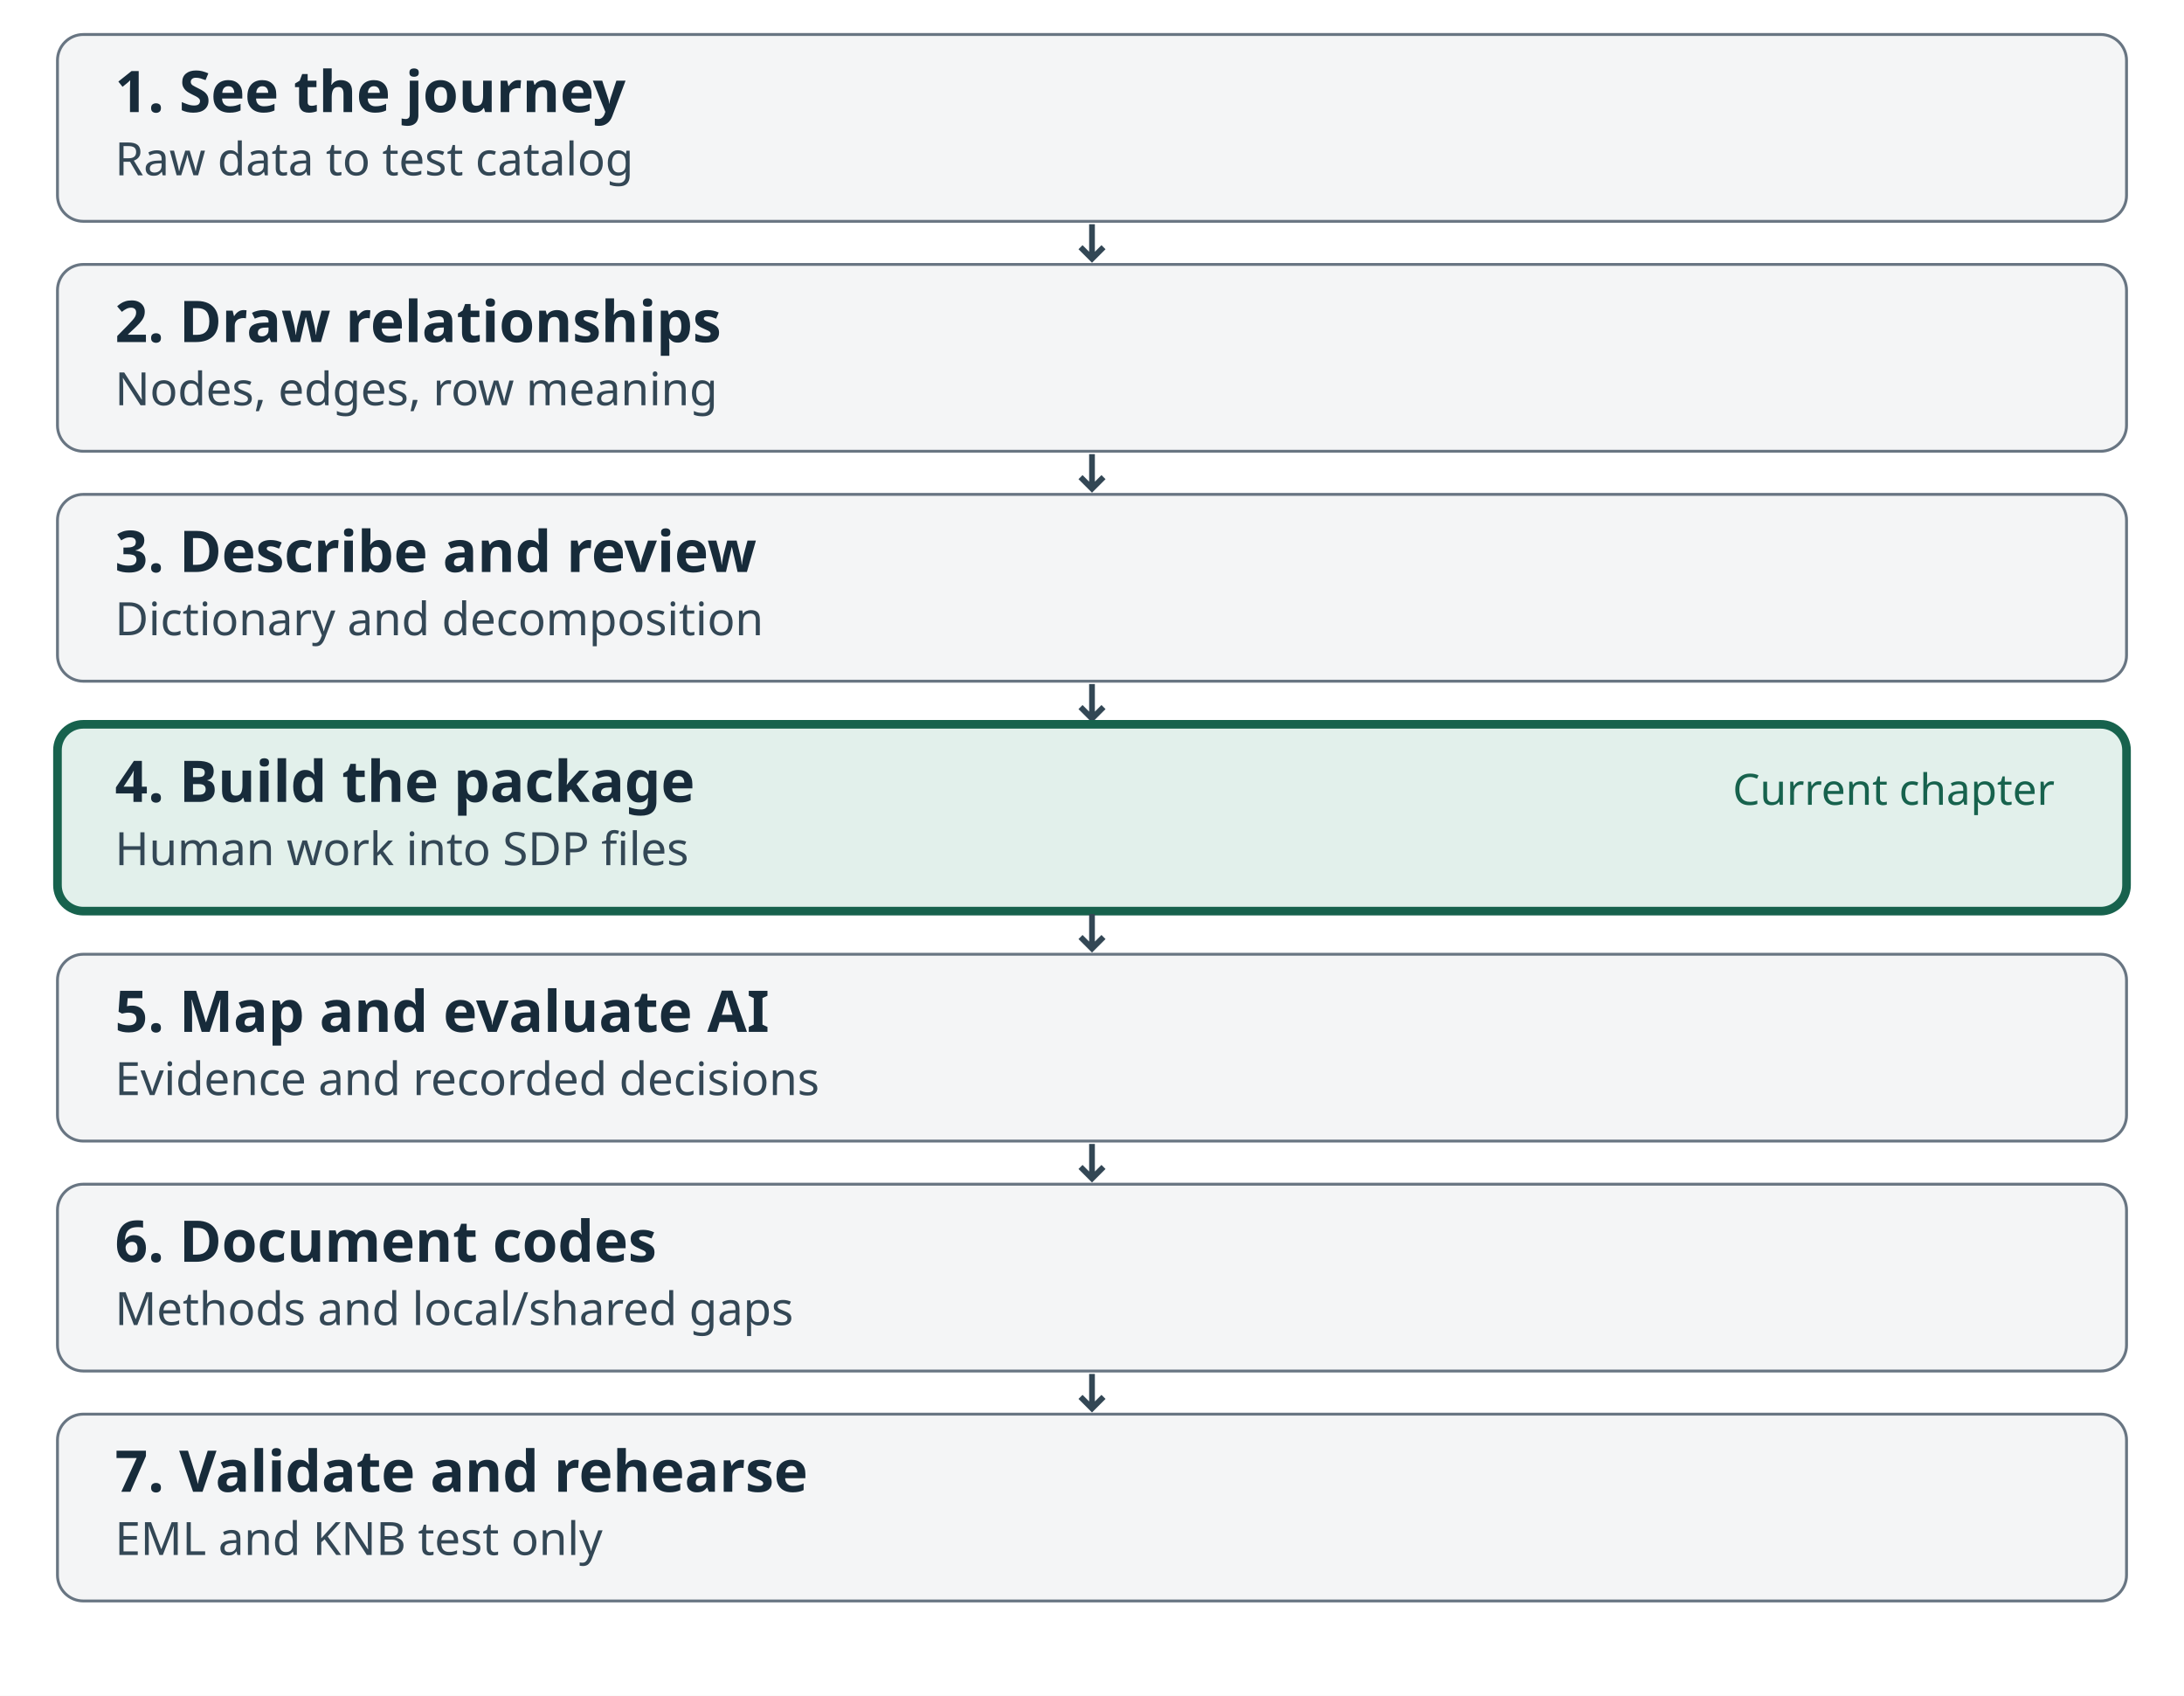
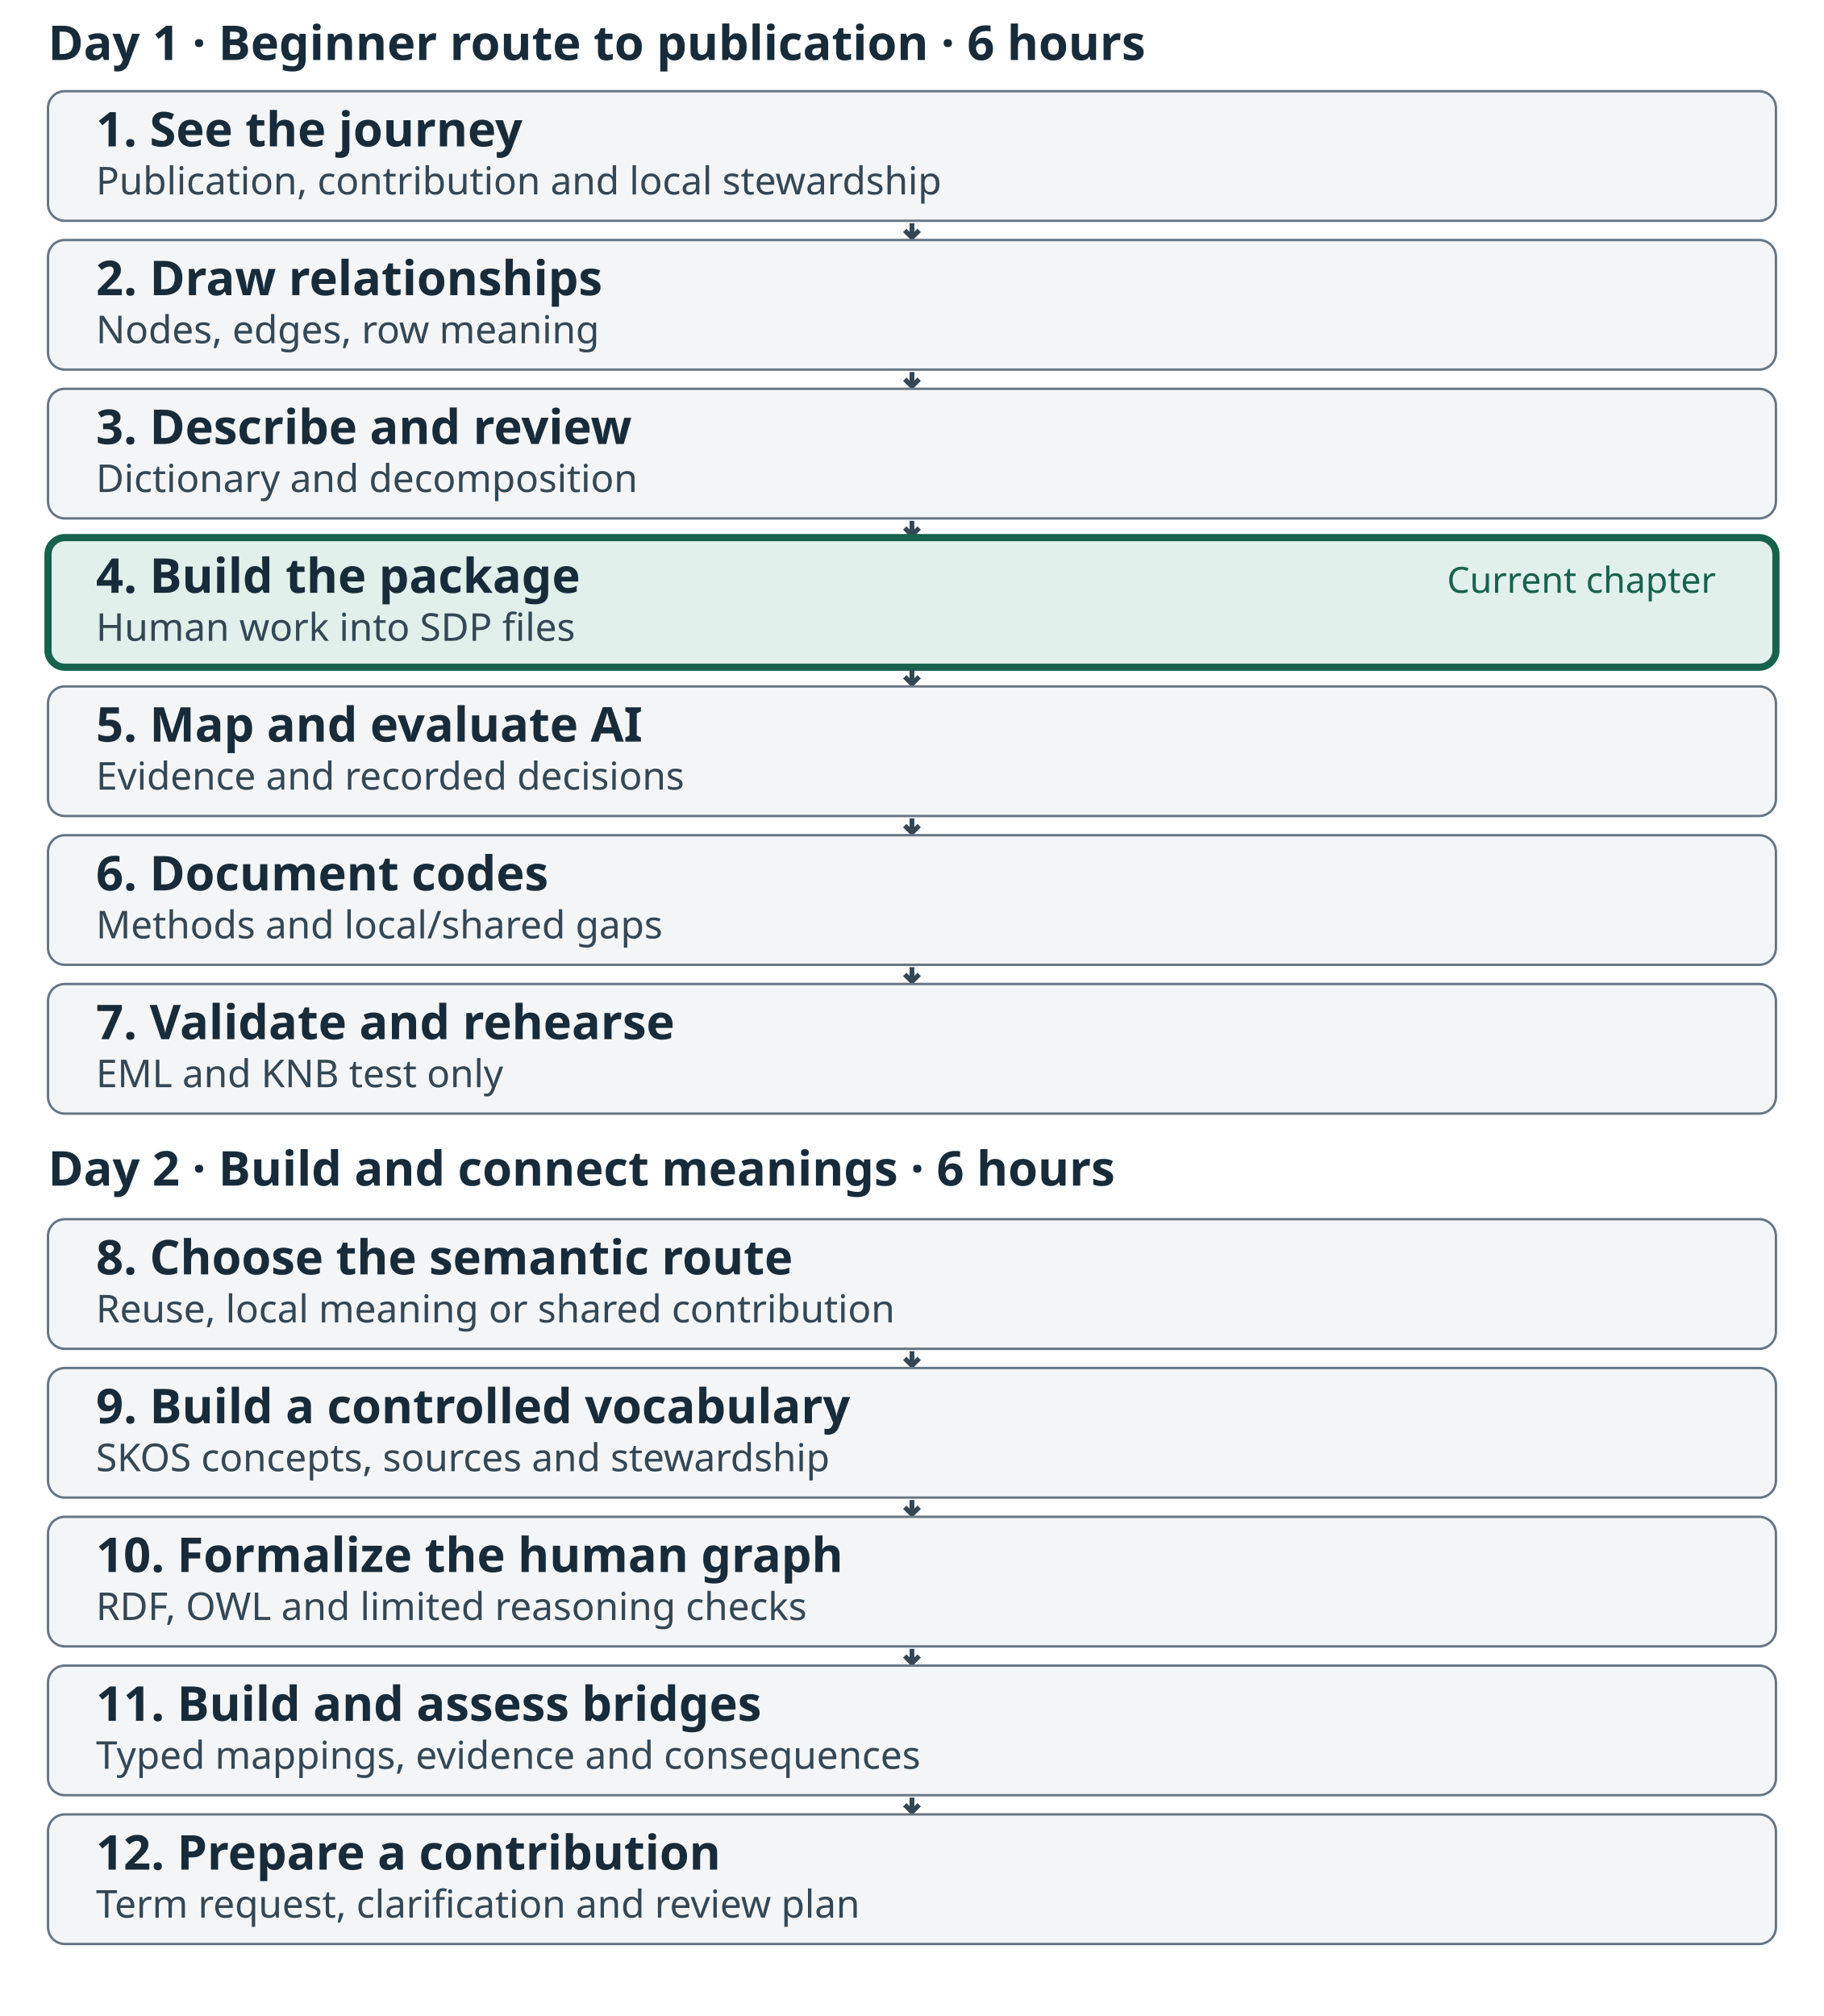
- <svg xmlns="http://www.w3.org/2000/svg" width="760" height="590" viewBox="0 0 760 590" role="img" aria-labelledby="title desc">
-   <rect width="760" height="590" fill="#ffffff" />
-   <rect x="20" y="12" width="720" height="65" rx="9" fill="#f4f5f6" stroke="#687582" stroke-width="1" />
-   <text x="40" y="39" font-family="sans-serif" font-size="20" font-weight="bold" fill="#172b3a">1. See the journey</text>
-   <text x="40" y="61" font-family="sans-serif" font-size="16" fill="#334755">Raw data to test catalog</text>
-   <text x="715" y="40" text-anchor="end" font-family="sans-serif" font-size="15" fill="#17624d" />
-   <path d="M 380 78 v 12 m -4 -4 l 4 4 l 4 -4" fill="none" stroke="#334755" stroke-width="2" />
-   <rect x="20" y="92" width="720" height="65" rx="9" fill="#f4f5f6" stroke="#687582" stroke-width="1" />
-   <text x="40" y="119" font-family="sans-serif" font-size="20" font-weight="bold" fill="#172b3a">2. Draw relationships</text>
-   <text x="40" y="141" font-family="sans-serif" font-size="16" fill="#334755">Nodes, edges, row meaning</text>
-   <text x="715" y="120" text-anchor="end" font-family="sans-serif" font-size="15" fill="#17624d" />
-   <path d="M 380 158 v 12 m -4 -4 l 4 4 l 4 -4" fill="none" stroke="#334755" stroke-width="2" />
-   <rect x="20" y="172" width="720" height="65" rx="9" fill="#f4f5f6" stroke="#687582" stroke-width="1" />
-   <text x="40" y="199" font-family="sans-serif" font-size="20" font-weight="bold" fill="#172b3a">3. Describe and review</text>
-   <text x="40" y="221" font-family="sans-serif" font-size="16" fill="#334755">Dictionary and decomposition</text>
-   <text x="715" y="200" text-anchor="end" font-family="sans-serif" font-size="15" fill="#17624d" />
-   <path d="M 380 238 v 12 m -4 -4 l 4 4 l 4 -4" fill="none" stroke="#334755" stroke-width="2" />
-   <rect x="20" y="252" width="720" height="65" rx="9" fill="#e2f0eb" stroke="#17624d" stroke-width="3" />
-   <text x="40" y="279" font-family="sans-serif" font-size="20" font-weight="bold" fill="#172b3a">4. Build the package</text>
-   <text x="40" y="301" font-family="sans-serif" font-size="16" fill="#334755">Human work into SDP files</text>
-   <text x="715" y="280" text-anchor="end" font-family="sans-serif" font-size="15" fill="#17624d">Current chapter</text>
-   <path d="M 380 318 v 12 m -4 -4 l 4 4 l 4 -4" fill="none" stroke="#334755" stroke-width="2" />
-   <rect x="20" y="332" width="720" height="65" rx="9" fill="#f4f5f6" stroke="#687582" stroke-width="1" />
-   <text x="40" y="359" font-family="sans-serif" font-size="20" font-weight="bold" fill="#172b3a">5. Map and evaluate AI</text>
-   <text x="40" y="381" font-family="sans-serif" font-size="16" fill="#334755">Evidence and recorded decisions</text>
-   <text x="715" y="360" text-anchor="end" font-family="sans-serif" font-size="15" fill="#17624d" />
-   <path d="M 380 398 v 12 m -4 -4 l 4 4 l 4 -4" fill="none" stroke="#334755" stroke-width="2" />
-   <rect x="20" y="412" width="720" height="65" rx="9" fill="#f4f5f6" stroke="#687582" stroke-width="1" />
-   <text x="40" y="439" font-family="sans-serif" font-size="20" font-weight="bold" fill="#172b3a">6. Document codes</text>
-   <text x="40" y="461" font-family="sans-serif" font-size="16" fill="#334755">Methods and local/shared gaps</text>
-   <text x="715" y="440" text-anchor="end" font-family="sans-serif" font-size="15" fill="#17624d" />
-   <path d="M 380 478 v 12 m -4 -4 l 4 4 l 4 -4" fill="none" stroke="#334755" stroke-width="2" />
-   <rect x="20" y="492" width="720" height="65" rx="9" fill="#f4f5f6" stroke="#687582" stroke-width="1" />
-   <text x="40" y="519" font-family="sans-serif" font-size="20" font-weight="bold" fill="#172b3a">7. Validate and rehearse</text>
-   <text x="40" y="541" font-family="sans-serif" font-size="16" fill="#334755">EML and KNB test only</text>
-   <text x="715" y="520" text-anchor="end" font-family="sans-serif" font-size="15" fill="#17624d" />
+ <svg xmlns="http://www.w3.org/2000/svg" width="760" height="840" viewBox="0 0 760 840" role="img" aria-labelledby="title desc">
+   <rect width="760" height="840" fill="#ffffff" />
+   <text x="20" y="25" font-family="sans-serif" font-size="20" font-weight="bold" fill="#172b3a">Day 1 · Beginner route to publication · 6 hours</text>
+   <text x="20" y="494" font-family="sans-serif" font-size="20" font-weight="bold" fill="#172b3a">Day 2 · Build and connect meanings · 6 hours</text>
+   <rect x="20" y="38" width="720" height="54" rx="7" fill="#f4f5f6" stroke="#687582" stroke-width="1" />
+   <text x="40" y="61" font-family="sans-serif" font-size="20" font-weight="bold" fill="#172b3a">1. See the journey</text>
+   <text x="40" y="81" font-family="sans-serif" font-size="16" fill="#334755">Publication, contribution and local stewardship</text>
+   <text x="715" y="61" text-anchor="end" font-family="sans-serif" font-size="15" fill="#17624d" />
+   <path d="M 380 93 v 6 m -3 -3 l 3 3 l 3 -3" fill="none" stroke="#334755" stroke-width="2" />
+   <rect x="20" y="100" width="720" height="54" rx="7" fill="#f4f5f6" stroke="#687582" stroke-width="1" />
+   <text x="40" y="123" font-family="sans-serif" font-size="20" font-weight="bold" fill="#172b3a">2. Draw relationships</text>
+   <text x="40" y="143" font-family="sans-serif" font-size="16" fill="#334755">Nodes, edges, row meaning</text>
+   <text x="715" y="123" text-anchor="end" font-family="sans-serif" font-size="15" fill="#17624d" />
+   <path d="M 380 155 v 6 m -3 -3 l 3 3 l 3 -3" fill="none" stroke="#334755" stroke-width="2" />
+   <rect x="20" y="162" width="720" height="54" rx="7" fill="#f4f5f6" stroke="#687582" stroke-width="1" />
+   <text x="40" y="185" font-family="sans-serif" font-size="20" font-weight="bold" fill="#172b3a">3. Describe and review</text>
+   <text x="40" y="205" font-family="sans-serif" font-size="16" fill="#334755">Dictionary and decomposition</text>
+   <text x="715" y="185" text-anchor="end" font-family="sans-serif" font-size="15" fill="#17624d" />
+   <path d="M 380 217 v 6 m -3 -3 l 3 3 l 3 -3" fill="none" stroke="#334755" stroke-width="2" />
+   <rect x="20" y="224" width="720" height="54" rx="7" fill="#e2f0eb" stroke="#17624d" stroke-width="3" />
+   <text x="40" y="247" font-family="sans-serif" font-size="20" font-weight="bold" fill="#172b3a">4. Build the package</text>
+   <text x="40" y="267" font-family="sans-serif" font-size="16" fill="#334755">Human work into SDP files</text>
+   <text x="715" y="247" text-anchor="end" font-family="sans-serif" font-size="15" fill="#17624d">Current chapter</text>
+   <path d="M 380 279 v 6 m -3 -3 l 3 3 l 3 -3" fill="none" stroke="#334755" stroke-width="2" />
+   <rect x="20" y="286" width="720" height="54" rx="7" fill="#f4f5f6" stroke="#687582" stroke-width="1" />
+   <text x="40" y="309" font-family="sans-serif" font-size="20" font-weight="bold" fill="#172b3a">5. Map and evaluate AI</text>
+   <text x="40" y="329" font-family="sans-serif" font-size="16" fill="#334755">Evidence and recorded decisions</text>
+   <text x="715" y="309" text-anchor="end" font-family="sans-serif" font-size="15" fill="#17624d" />
+   <path d="M 380 341 v 6 m -3 -3 l 3 3 l 3 -3" fill="none" stroke="#334755" stroke-width="2" />
+   <rect x="20" y="348" width="720" height="54" rx="7" fill="#f4f5f6" stroke="#687582" stroke-width="1" />
+   <text x="40" y="371" font-family="sans-serif" font-size="20" font-weight="bold" fill="#172b3a">6. Document codes</text>
+   <text x="40" y="391" font-family="sans-serif" font-size="16" fill="#334755">Methods and local/shared gaps</text>
+   <text x="715" y="371" text-anchor="end" font-family="sans-serif" font-size="15" fill="#17624d" />
+   <path d="M 380 403 v 6 m -3 -3 l 3 3 l 3 -3" fill="none" stroke="#334755" stroke-width="2" />
+   <rect x="20" y="410" width="720" height="54" rx="7" fill="#f4f5f6" stroke="#687582" stroke-width="1" />
+   <text x="40" y="433" font-family="sans-serif" font-size="20" font-weight="bold" fill="#172b3a">7. Validate and rehearse</text>
+   <text x="40" y="453" font-family="sans-serif" font-size="16" fill="#334755">EML and KNB test only</text>
+   <text x="715" y="433" text-anchor="end" font-family="sans-serif" font-size="15" fill="#17624d" />
+   <rect x="20" y="508" width="720" height="54" rx="7" fill="#f4f5f6" stroke="#687582" stroke-width="1" />
+   <text x="40" y="531" font-family="sans-serif" font-size="20" font-weight="bold" fill="#172b3a">8. Choose the semantic route</text>
+   <text x="40" y="551" font-family="sans-serif" font-size="16" fill="#334755">Reuse, local meaning or shared contribution</text>
+   <text x="715" y="531" text-anchor="end" font-family="sans-serif" font-size="15" fill="#17624d" />
+   <path d="M 380 563 v 6 m -3 -3 l 3 3 l 3 -3" fill="none" stroke="#334755" stroke-width="2" />
+   <rect x="20" y="570" width="720" height="54" rx="7" fill="#f4f5f6" stroke="#687582" stroke-width="1" />
+   <text x="40" y="593" font-family="sans-serif" font-size="20" font-weight="bold" fill="#172b3a">9. Build a controlled vocabulary</text>
+   <text x="40" y="613" font-family="sans-serif" font-size="16" fill="#334755">SKOS concepts, sources and stewardship</text>
+   <text x="715" y="593" text-anchor="end" font-family="sans-serif" font-size="15" fill="#17624d" />
+   <path d="M 380 625 v 6 m -3 -3 l 3 3 l 3 -3" fill="none" stroke="#334755" stroke-width="2" />
+   <rect x="20" y="632" width="720" height="54" rx="7" fill="#f4f5f6" stroke="#687582" stroke-width="1" />
+   <text x="40" y="655" font-family="sans-serif" font-size="20" font-weight="bold" fill="#172b3a">10. Formalize the human graph</text>
+   <text x="40" y="675" font-family="sans-serif" font-size="16" fill="#334755">RDF, OWL and limited reasoning checks</text>
+   <text x="715" y="655" text-anchor="end" font-family="sans-serif" font-size="15" fill="#17624d" />
+   <path d="M 380 687 v 6 m -3 -3 l 3 3 l 3 -3" fill="none" stroke="#334755" stroke-width="2" />
+   <rect x="20" y="694" width="720" height="54" rx="7" fill="#f4f5f6" stroke="#687582" stroke-width="1" />
+   <text x="40" y="717" font-family="sans-serif" font-size="20" font-weight="bold" fill="#172b3a">11. Build and assess bridges</text>
+   <text x="40" y="737" font-family="sans-serif" font-size="16" fill="#334755">Typed mappings, evidence and consequences</text>
+   <text x="715" y="717" text-anchor="end" font-family="sans-serif" font-size="15" fill="#17624d" />
+   <path d="M 380 749 v 6 m -3 -3 l 3 3 l 3 -3" fill="none" stroke="#334755" stroke-width="2" />
+   <rect x="20" y="756" width="720" height="54" rx="7" fill="#f4f5f6" stroke="#687582" stroke-width="1" />
+   <text x="40" y="779" font-family="sans-serif" font-size="20" font-weight="bold" fill="#172b3a">12. Prepare a contribution</text>
+   <text x="40" y="799" font-family="sans-serif" font-size="16" fill="#334755">Term request, clarification and review plan</text>
+   <text x="715" y="779" text-anchor="end" font-family="sans-serif" font-size="15" fill="#17624d" />
</svg>
